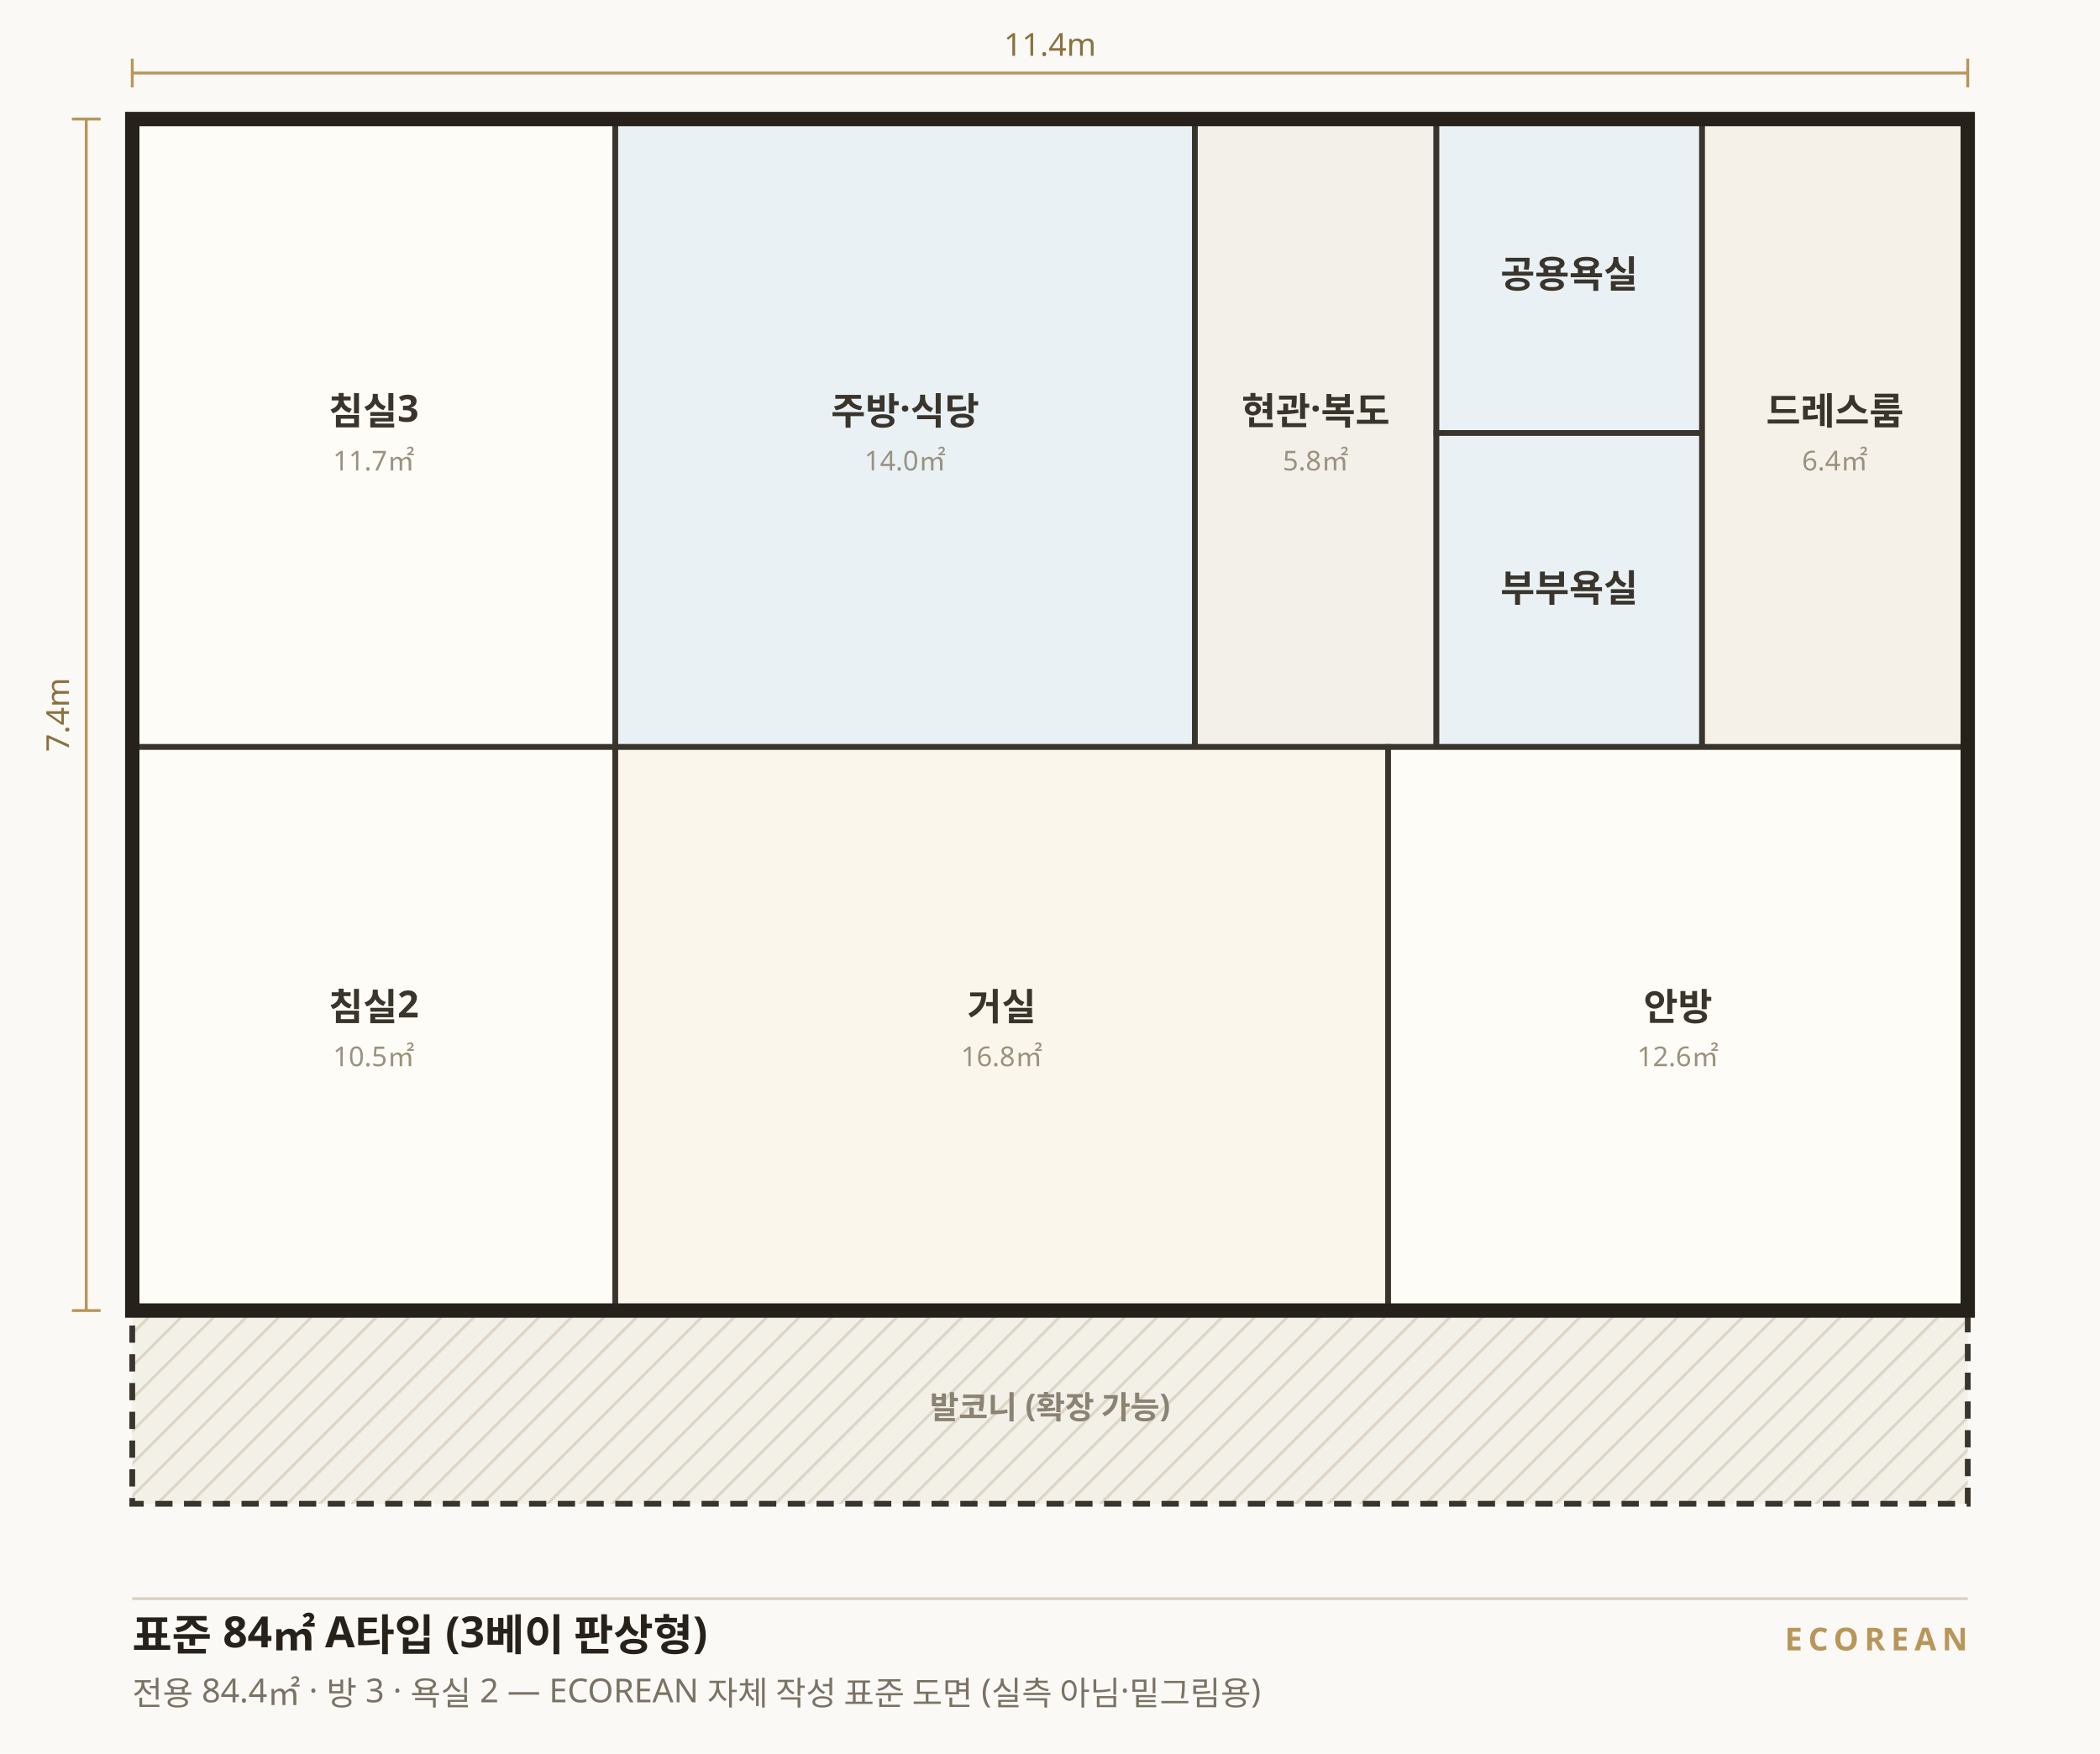
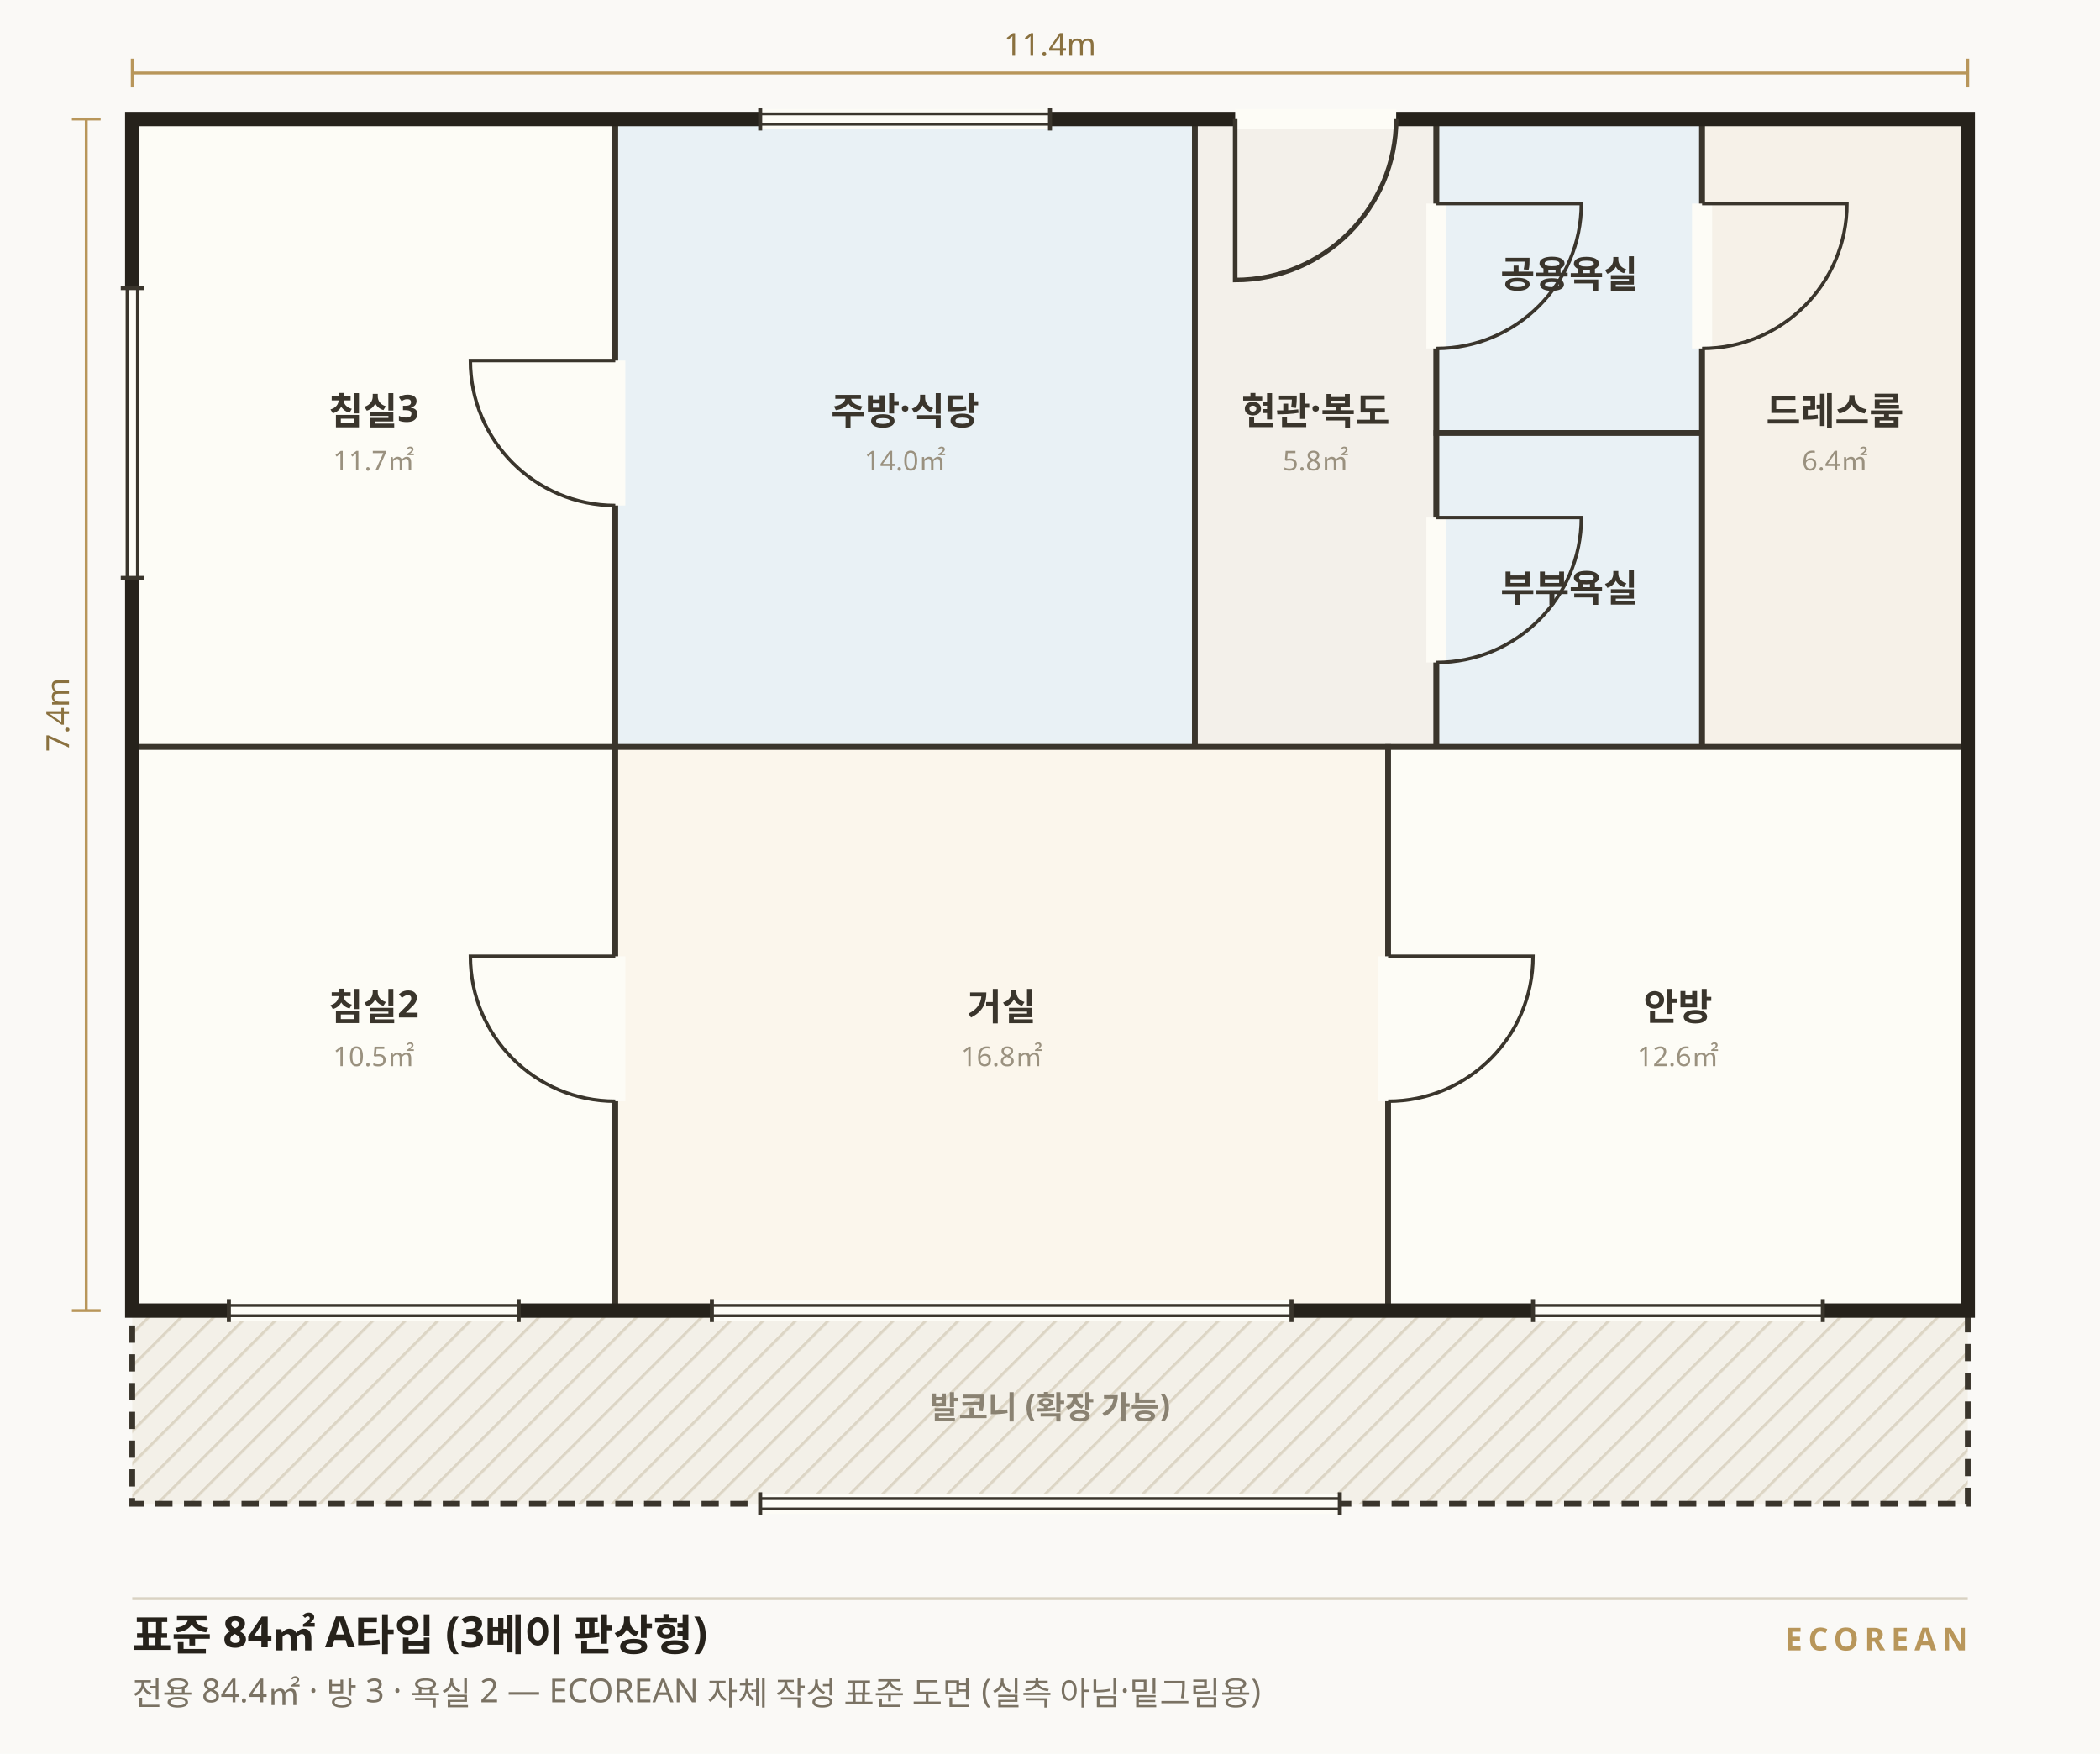
<svg xmlns="http://www.w3.org/2000/svg" width="730.4" height="610" viewBox="0 0 730.4 610" font-family="'Malgun Gothic','Apple SD Gothic Neo',sans-serif">
  <defs>
    <pattern id="hatch" width="8" height="8" patternTransform="rotate(45)" patternUnits="userSpaceOnUse">
      <rect width="8" height="8" fill="#f3f0e8" />
      <line x1="0" y1="0" x2="0" y2="8" stroke="#ddd6c6" stroke-width="2" />
    </pattern>
  </defs>
  <rect width="730.4" height="610" fill="#faf9f6" />
  <rect x="46" y="41.4" width="168" height="218.4" fill="#fdfcf6" stroke="#3a352c" stroke-width="2" />
  <text x="130" y="147.6" font-size="13" text-anchor="middle" fill="#3a352c" font-weight="700">침실3</text>
  <text x="130" y="163.6" font-size="9.5" text-anchor="middle" fill="#9a917f">11.7㎡</text>
  <rect x="214" y="41.4" width="201.6" height="218.4" fill="#e9f1f5" stroke="#3a352c" stroke-width="2" />
  <text x="314.8" y="147.6" font-size="13" text-anchor="middle" fill="#3a352c" font-weight="700">주방·식당</text>
  <text x="314.8" y="163.6" font-size="9.5" text-anchor="middle" fill="#9a917f">14.0㎡</text>
  <rect x="415.6" y="41.4" width="84" height="218.4" fill="#f3f0ea" stroke="#3a352c" stroke-width="2" />
  <text x="457.6" y="147.6" font-size="13" text-anchor="middle" fill="#3a352c" font-weight="700">현관·복도</text>
  <text x="457.6" y="163.6" font-size="9.5" text-anchor="middle" fill="#9a917f">5.8㎡</text>
  <rect x="499.6" y="41.4" width="92.4" height="109.2" fill="#e9f1f5" stroke="#3a352c" stroke-width="2" />
  <text x="545.8" y="100" font-size="13" text-anchor="middle" fill="#3a352c" font-weight="700">공용욕실</text>
  <rect x="499.6" y="150.6" width="92.4" height="109.2" fill="#e9f1f5" stroke="#3a352c" stroke-width="2" />
  <text x="545.8" y="209.2" font-size="13" text-anchor="middle" fill="#3a352c" font-weight="700">부부욕실</text>
  <rect x="592" y="41.4" width="92.4" height="218.4" fill="#f6f1e8" stroke="#3a352c" stroke-width="2" />
  <text x="638.2" y="147.6" font-size="13" text-anchor="middle" fill="#3a352c" font-weight="700">드레스룸</text>
  <text x="638.2" y="163.6" font-size="9.5" text-anchor="middle" fill="#9a917f">6.4㎡</text>
  <rect x="46" y="259.8" width="168" height="196" fill="#fdfcf6" stroke="#3a352c" stroke-width="2" />
  <text x="130" y="354.8" font-size="13" text-anchor="middle" fill="#3a352c" font-weight="700">침실2</text>
  <text x="130" y="370.8" font-size="9.5" text-anchor="middle" fill="#9a917f">10.5㎡</text>
  <rect x="214" y="259.8" width="268.8" height="196" fill="#fbf6ec" stroke="#3a352c" stroke-width="2" />
  <text x="348.4" y="354.8" font-size="13" text-anchor="middle" fill="#3a352c" font-weight="700">거실</text>
  <text x="348.4" y="370.8" font-size="9.5" text-anchor="middle" fill="#9a917f">16.8㎡</text>
  <rect x="482.8" y="259.8" width="201.6" height="196" fill="#fdfcf6" stroke="#3a352c" stroke-width="2" />
  <text x="583.6" y="354.8" font-size="13" text-anchor="middle" fill="#3a352c" font-weight="700">안방</text>
  <text x="583.6" y="370.8" font-size="9.5" text-anchor="middle" fill="#9a917f">12.6㎡</text>
  <rect x="46" y="455.8" width="638.4" height="67.2" fill="url(#hatch)" stroke="#3a352c" stroke-width="2" stroke-dasharray="6 4" />
  <text x="365.2" y="493.4" font-size="11" text-anchor="middle" fill="#8a8272" font-weight="700">발코니 (확장 가능)</text>
  <rect x="46" y="41.4" width="638.4" height="414.4" fill="none" stroke="#26221b" stroke-width="5" />
+   <g id="openings">
+     <rect x="429.6" y="37.9" width="56" height="7" fill="#fdfcf6" />
+     <path d="M 429.6 41.4 L 429.6 97.4 A 56 56 0 0 0 485.6 41.4" fill="none" stroke="#3a352c" stroke-width="1.6" />
+     <rect x="210.5" y="125.4" width="7" height="50.4" fill="#fdfcf6" />
+     <path d="M 214 125.4 L 163.6 125.4 A 50.4 50.4 0 0 0 214 175.8" fill="none" stroke="#3a352c" stroke-width="1.2" />
+     <rect x="496.1" y="70.8" width="7" height="50.4" fill="#fdfcf6" />
+     <path d="M 499.6 70.8 L 550 70.8 A 50.4 50.4 0 0 1 499.6 121.2" fill="none" stroke="#3a352c" stroke-width="1.2" />
+     <rect x="496.1" y="180" width="7" height="50.4" fill="#fdfcf6" />
+     <path d="M 499.6 180 L 550 180 A 50.4 50.4 0 0 1 499.6 230.4" fill="none" stroke="#3a352c" stroke-width="1.2" />
+     <rect x="588.5" y="70.8" width="7" height="50.4" fill="#fdfcf6" />
+     <path d="M 592 70.8 L 642.4 70.8 A 50.4 50.4 0 0 1 592 121.2" fill="none" stroke="#3a352c" stroke-width="1.2" />
+     <rect x="210.5" y="332.6" width="7" height="50.4" fill="#fdfcf6" />
+     <path d="M 214 332.6 L 163.6 332.6 A 50.4 50.4 0 0 0 214 383" fill="none" stroke="#3a352c" stroke-width="1.2" />
+     <rect x="479.3" y="332.6" width="7" height="50.4" fill="#fdfcf6" />
+     <path d="M 482.8 332.6 L 533.2 332.6 A 50.4 50.4 0 0 1 482.8 383" fill="none" stroke="#3a352c" stroke-width="1.2" />
+     <rect x="42.5" y="100.2" width="7" height="100.8" fill="#fdfcf6" />
+     <line x1="44.2" y1="100.2" x2="44.2" y2="201" stroke="#3a352c" stroke-width="1" />
+     <line x1="47.8" y1="100.2" x2="47.8" y2="201" stroke="#3a352c" stroke-width="1" />
+     <line x1="42" y1="100.2" x2="50" y2="100.2" stroke="#3a352c" stroke-width="1.4" />
+     <line x1="42" y1="201" x2="50" y2="201" stroke="#3a352c" stroke-width="1.4" />
+     <rect x="264.4" y="37.9" width="100.8" height="7" fill="#fdfcf6" />
+     <line x1="264.4" y1="39.6" x2="365.2" y2="39.6" stroke="#3a352c" stroke-width="1" />
+     <line x1="264.4" y1="43.2" x2="365.2" y2="43.2" stroke="#3a352c" stroke-width="1" />
+     <line x1="264.4" y1="37.4" x2="264.4" y2="45.4" stroke="#3a352c" stroke-width="1.4" />
+     <line x1="365.2" y1="37.4" x2="365.2" y2="45.4" stroke="#3a352c" stroke-width="1.4" />
+     <rect x="79.6" y="452.3" width="100.8" height="7" fill="#fdfcf6" />
+     <line x1="79.6" y1="454" x2="180.4" y2="454" stroke="#3a352c" stroke-width="1" />
+     <line x1="79.6" y1="457.6" x2="180.4" y2="457.6" stroke="#3a352c" stroke-width="1" />
+     <line x1="79.6" y1="451.8" x2="79.6" y2="459.8" stroke="#3a352c" stroke-width="1.4" />
+     <line x1="180.4" y1="451.8" x2="180.4" y2="459.8" stroke="#3a352c" stroke-width="1.4" />
+     <rect x="247.6" y="452.3" width="201.6" height="7" fill="#fdfcf6" />
+     <line x1="247.6" y1="454" x2="449.2" y2="454" stroke="#3a352c" stroke-width="1" />
+     <line x1="247.6" y1="457.6" x2="449.2" y2="457.6" stroke="#3a352c" stroke-width="1" />
+     <line x1="247.6" y1="451.8" x2="247.6" y2="459.8" stroke="#3a352c" stroke-width="1.4" />
+     <line x1="449.2" y1="451.8" x2="449.2" y2="459.8" stroke="#3a352c" stroke-width="1.4" />
+     <rect x="533.2" y="452.3" width="100.8" height="7" fill="#fdfcf6" />
+     <line x1="533.2" y1="454" x2="634" y2="454" stroke="#3a352c" stroke-width="1" />
+     <line x1="533.2" y1="457.6" x2="634" y2="457.6" stroke="#3a352c" stroke-width="1" />
+     <line x1="533.2" y1="451.8" x2="533.2" y2="459.8" stroke="#3a352c" stroke-width="1.4" />
+     <line x1="634" y1="451.8" x2="634" y2="459.8" stroke="#3a352c" stroke-width="1.4" />
+     <rect x="264.4" y="519.5" width="201.6" height="7" fill="#fdfcf6" />
+     <line x1="264.4" y1="521.2" x2="466" y2="521.2" stroke="#3a352c" stroke-width="1" />
+     <line x1="264.4" y1="524.8" x2="466" y2="524.8" stroke="#3a352c" stroke-width="1" />
+     <line x1="264.4" y1="519" x2="264.4" y2="527" stroke="#3a352c" stroke-width="1.4" />
+     <line x1="466" y1="519" x2="466" y2="527" stroke="#3a352c" stroke-width="1.4" />
+   </g>
  <line x1="46" y1="25.4" x2="684.4" y2="25.4" stroke="#B8965A" stroke-width="1" />
  <line x1="46" y1="20.4" x2="46" y2="30.4" stroke="#B8965A" stroke-width="1" />
  <line x1="684.4" y1="20.4" x2="684.4" y2="30.4" stroke="#B8965A" stroke-width="1" />
  <text x="365.2" y="19.4" font-size="11" text-anchor="middle" fill="#8a713f">11.4m</text>
  <line x1="30" y1="41.4" x2="30" y2="455.8" stroke="#B8965A" stroke-width="1" />
  <line x1="25" y1="41.4" x2="35" y2="41.4" stroke="#B8965A" stroke-width="1" />
  <line x1="25" y1="455.8" x2="35" y2="455.8" stroke="#B8965A" stroke-width="1" />
  <text x="24" y="248.6" font-size="11" text-anchor="middle" fill="#8a713f" transform="rotate(-90 24 248.6)">7.4m</text>
  <line x1="46" y1="556" x2="684.4" y2="556" stroke="#d9d2c2" stroke-width="1" />
  <text x="46" y="574" font-size="15" font-weight="800" fill="#26221b">표준 84㎡ A타입 (3베이 판상형)</text>
  <text x="46" y="593" font-size="11.5" fill="#7a7263">전용 84.4㎡ · 방 3 · 욕실 2 — ECOREAN 자체 작성 표준 도면 (실측 아님·밑그림용)</text>
  <text x="684.4" y="574" font-size="11" text-anchor="end" fill="#B8965A" font-weight="800" letter-spacing="2">ECOREAN</text>
</svg>
